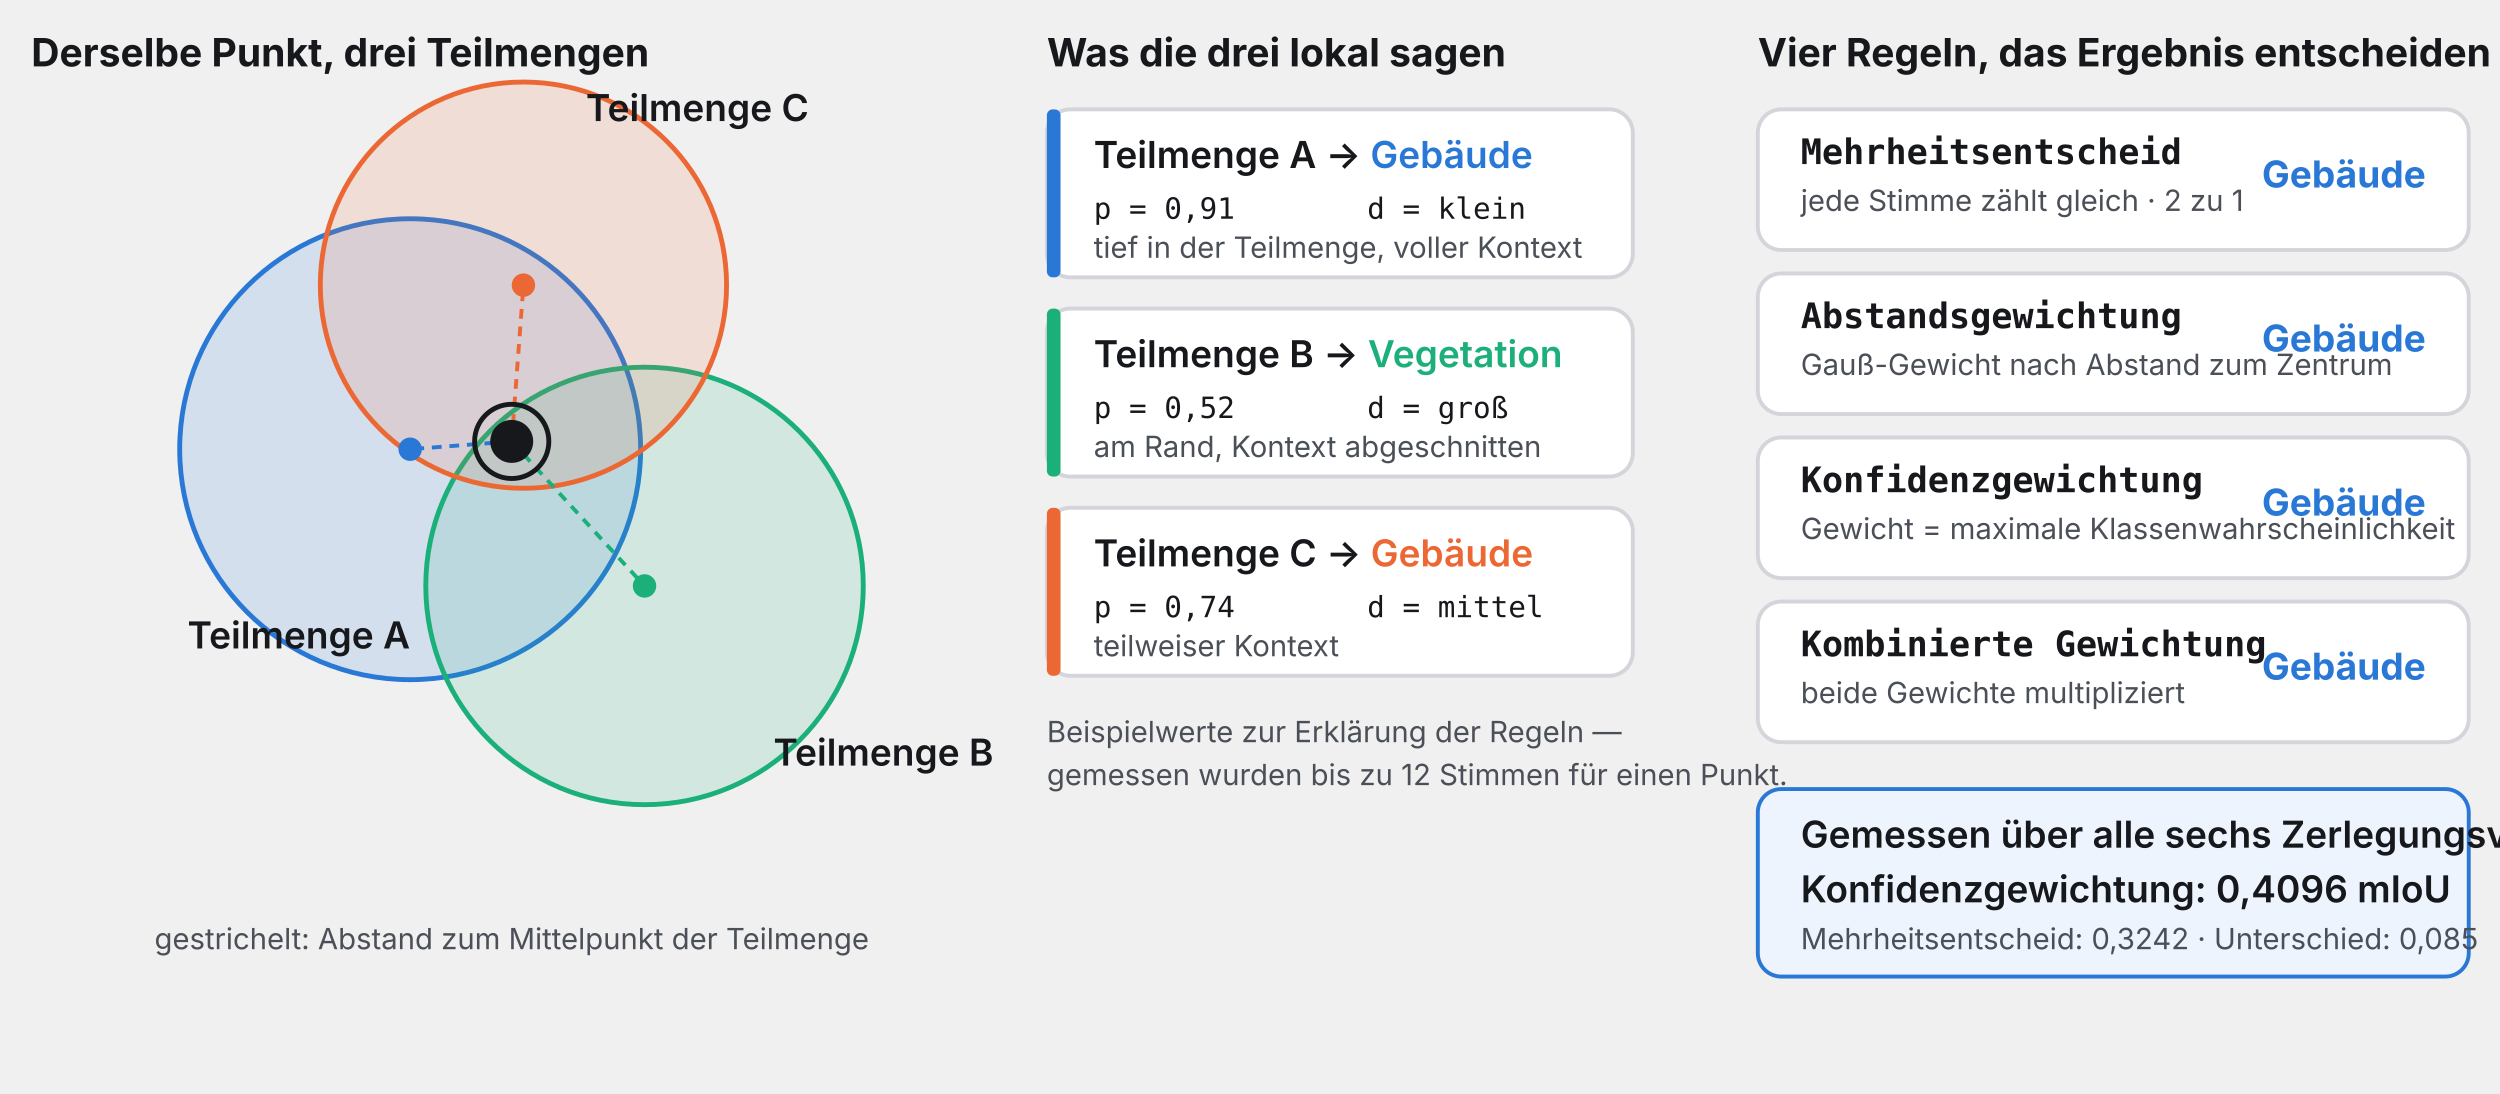
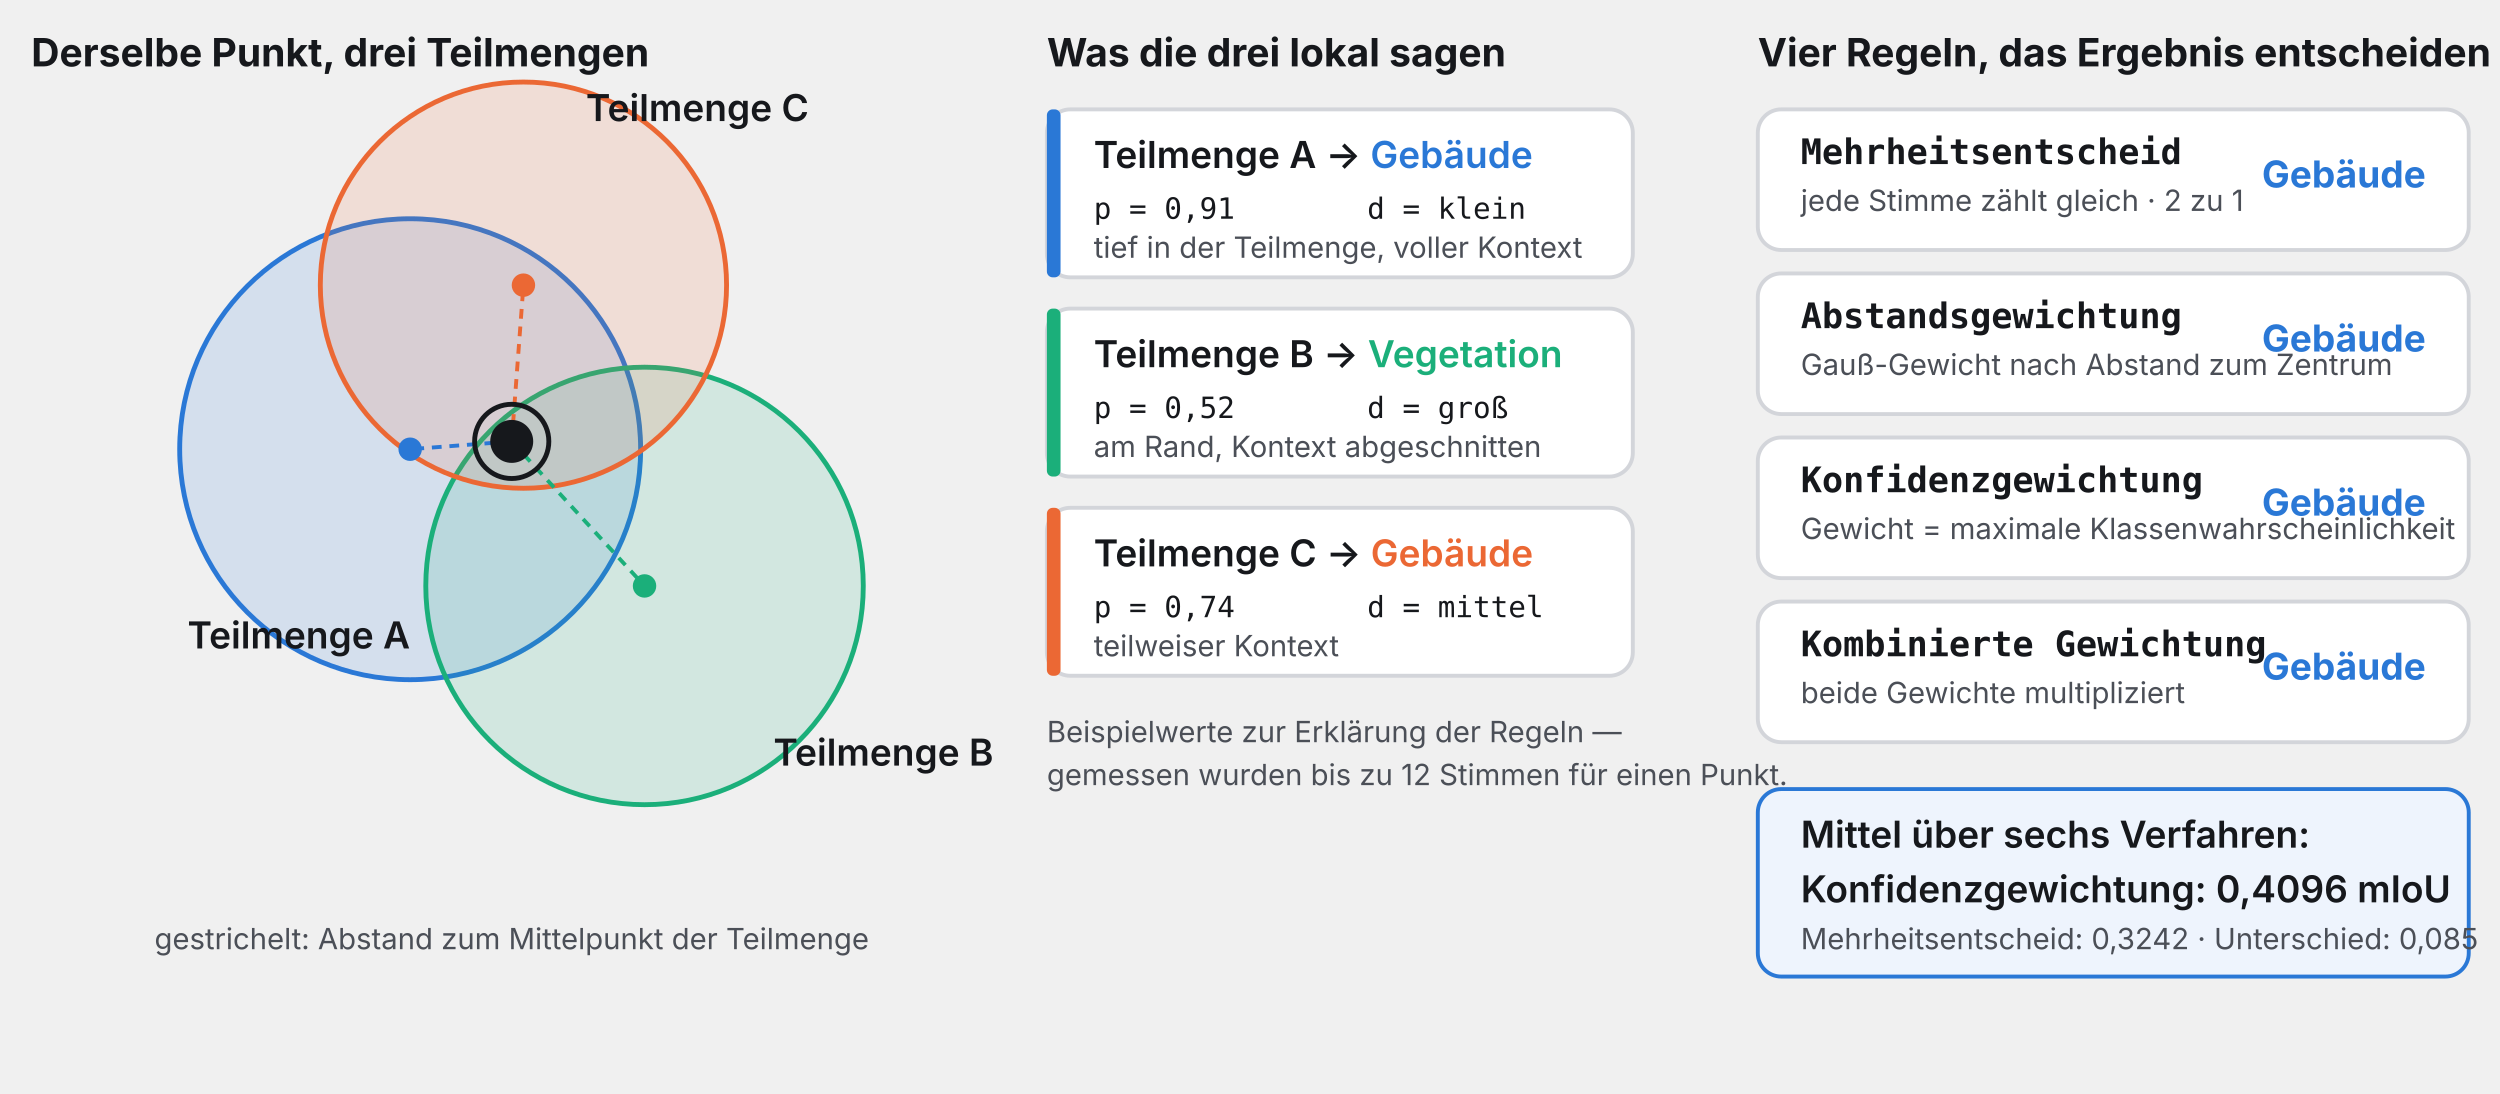
<svg xmlns="http://www.w3.org/2000/svg" viewBox="0 0 1280 560" width="1280" height="560" role="img" aria-labelledby="mergeTitle mergeDesc">
  <style>
    .lab   { font:600 19px system-ui,-apple-system,'Segoe UI',sans-serif; fill:#16181c }
    .sml   { font:400 15px system-ui,-apple-system,'Segoe UI',sans-serif; fill:#4b4f57 }
    .mono  { font:500 15px ui-monospace,'Cascadia Mono',Consolas,monospace; fill:#16181c }
    .rule  { font:600 18px ui-monospace,'Cascadia Mono',Consolas,monospace; fill:#16181c }
    .res   { font:700 19px system-ui,-apple-system,'Segoe UI',sans-serif }
    .hd    { font:700 20px system-ui,-apple-system,'Segoe UI',sans-serif; fill:#16181c }
    .card  { fill:#ffffff; stroke:#d3d5da; stroke-width:2; rx:12 }
  </style>
  <text class="hd" x="16" y="34">Derselbe Punkt, drei Teilmengen</text>
  <circle cx="210" cy="230" r="118" fill="#2a78d6" fill-opacity="0.14" stroke="#2a78d6" stroke-width="2.5" />
  <circle cx="330" cy="300" r="112" fill="#1baf7a" fill-opacity="0.14" stroke="#1baf7a" stroke-width="2.5" />
  <circle cx="268" cy="146" r="104" fill="#eb6834" fill-opacity="0.14" stroke="#eb6834" stroke-width="2.5" />
  <text class="lab" fill="#2a78d6" x="96" y="332">Teilmenge A</text>
  <text class="lab" fill="#1baf7a" x="396" y="392">Teilmenge B</text>
  <text class="lab" fill="#eb6834" x="300" y="62">Teilmenge C</text>
  <circle cx="210" cy="230" r="6" fill="#2a78d6" />
  <circle cx="330" cy="300" r="6" fill="#1baf7a" />
  <circle cx="268" cy="146" r="6" fill="#eb6834" />
  <line x1="262" y1="226" x2="210" y2="230" stroke="#2a78d6" stroke-width="2" stroke-dasharray="5 4" />
  <line x1="262" y1="226" x2="330" y2="300" stroke="#1baf7a" stroke-width="2" stroke-dasharray="5 4" />
  <line x1="262" y1="226" x2="268" y2="146" stroke="#eb6834" stroke-width="2" stroke-dasharray="5 4" />
  <circle cx="262" cy="226" r="11" fill="#16181c" />
  <circle cx="262" cy="226" r="19" fill="none" stroke="#16181c" stroke-width="2.5" />
  <text class="sml" x="262" y="486" text-anchor="middle">gestrichelt: Abstand zum Mittelpunkt der Teilmenge</text>
  <text class="hd" x="536" y="34">Was die drei lokal sagen</text>
  <g>
    <rect class="card" x="536" y="56" width="300" height="86" />
    <rect x="536" y="56" width="7" height="86" fill="#2a78d6" rx="3" />
    <text class="lab" x="560" y="86">Teilmenge A → <tspan fill="#2a78d6">Gebäude</tspan>
    </text>
    <text class="mono" x="560" y="112">p = 0,91</text>
    <text class="mono" x="700" y="112">d = klein</text>
    <text class="sml" x="560" y="132">tief in der Teilmenge, voller Kontext</text>
    <rect class="card" x="536" y="158" width="300" height="86" />
    <rect x="536" y="158" width="7" height="86" fill="#1baf7a" rx="3" />
    <text class="lab" x="560" y="188">Teilmenge B → <tspan fill="#1baf7a">Vegetation</tspan>
    </text>
    <text class="mono" x="560" y="214">p = 0,52</text>
    <text class="mono" x="700" y="214">d = groß</text>
    <text class="sml" x="560" y="234">am Rand, Kontext abgeschnitten</text>
    <rect class="card" x="536" y="260" width="300" height="86" />
    <rect x="536" y="260" width="7" height="86" fill="#eb6834" rx="3" />
    <text class="lab" x="560" y="290">Teilmenge C → <tspan fill="#eb6834">Gebäude</tspan>
    </text>
    <text class="mono" x="560" y="316">p = 0,74</text>
    <text class="mono" x="700" y="316">d = mittel</text>
    <text class="sml" x="560" y="336">teilweiser Kontext</text>
  </g>
  <text class="sml" x="536" y="380">Beispielwerte zur Erklärung der Regeln —</text>
  <text class="sml" x="536" y="402">gemessen wurden bis zu 12 Stimmen für einen Punkt.</text>
  <text class="hd" x="900" y="34">Vier Regeln, das Ergebnis entscheiden</text>
  <g>
    <rect class="card" x="900" y="56" width="364" height="72" />
    <text class="rule" x="922" y="84">Mehrheitsentscheid</text>
    <text class="sml" x="922" y="108">jede Stimme zählt gleich  ·  2 zu 1</text>
    <text class="res" fill="#2a78d6" x="1242" y="96" text-anchor="end">Gebäude</text>
    <rect class="card" x="900" y="140" width="364" height="72" />
    <text class="rule" x="922" y="168">Abstandsgewichtung</text>
    <text class="sml" x="922" y="192">Gauß-Gewicht nach Abstand zum Zentrum</text>
    <text class="res" fill="#2a78d6" x="1242" y="180" text-anchor="end">Gebäude</text>
    <rect class="card" x="900" y="224" width="364" height="72" />
    <text class="rule" x="922" y="252">Konfidenzgewichtung</text>
    <text class="sml" x="922" y="276">Gewicht = maximale Klassenwahrscheinlichkeit</text>
    <text class="res" fill="#2a78d6" x="1242" y="264" text-anchor="end">Gebäude</text>
    <rect class="card" x="900" y="308" width="364" height="72" />
    <text class="rule" x="922" y="336">Kombinierte Gewichtung</text>
    <text class="sml" x="922" y="360">beide Gewichte multipliziert</text>
    <text class="res" fill="#2a78d6" x="1242" y="348" text-anchor="end">Gebäude</text>
  </g>
  <rect x="900" y="404" width="364" height="96" fill="#eef4fd" stroke="#2a78d6" stroke-width="2" rx="12" />
-   <text class="lab" x="922" y="434">Gemessen über alle sechs Zerlegungsverfahren:</text>
+   <text class="lab" x="922" y="434">Mittel über sechs Verfahren:</text>
  <text class="lab" x="922" y="462" fill="#2a78d6">Konfidenzgewichtung: 0,4096 mIoU</text>
  <text class="sml" x="922" y="486">Mehrheitsentscheid: 0,3242 · Unterschied: 0,085</text>
</svg>
